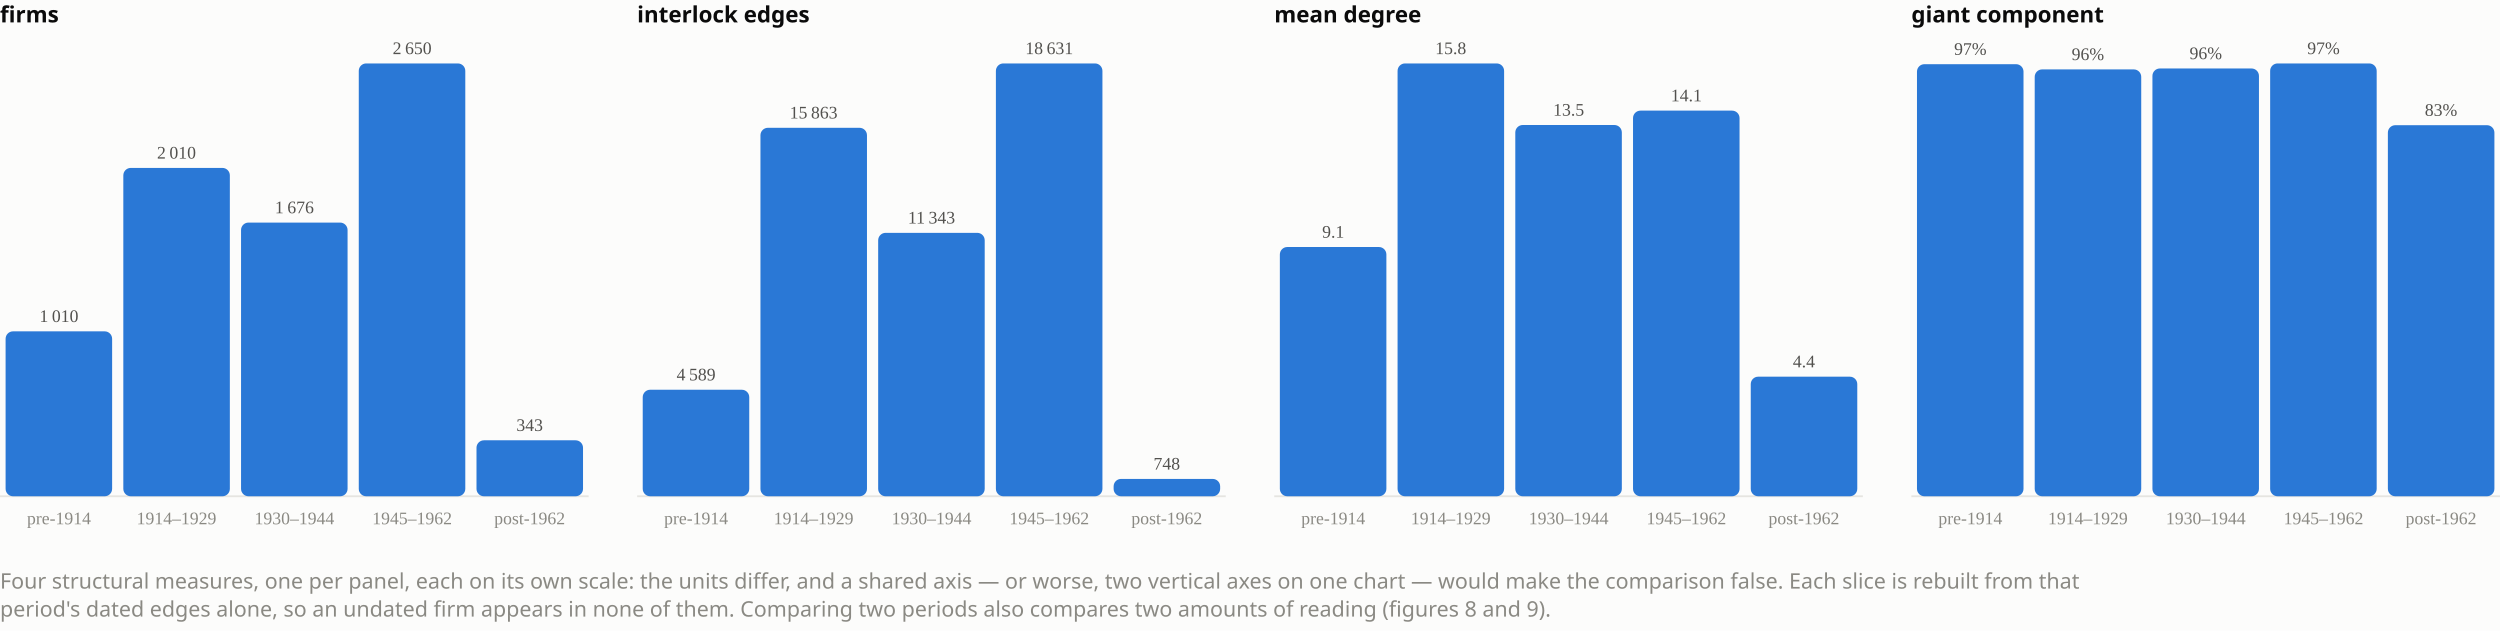
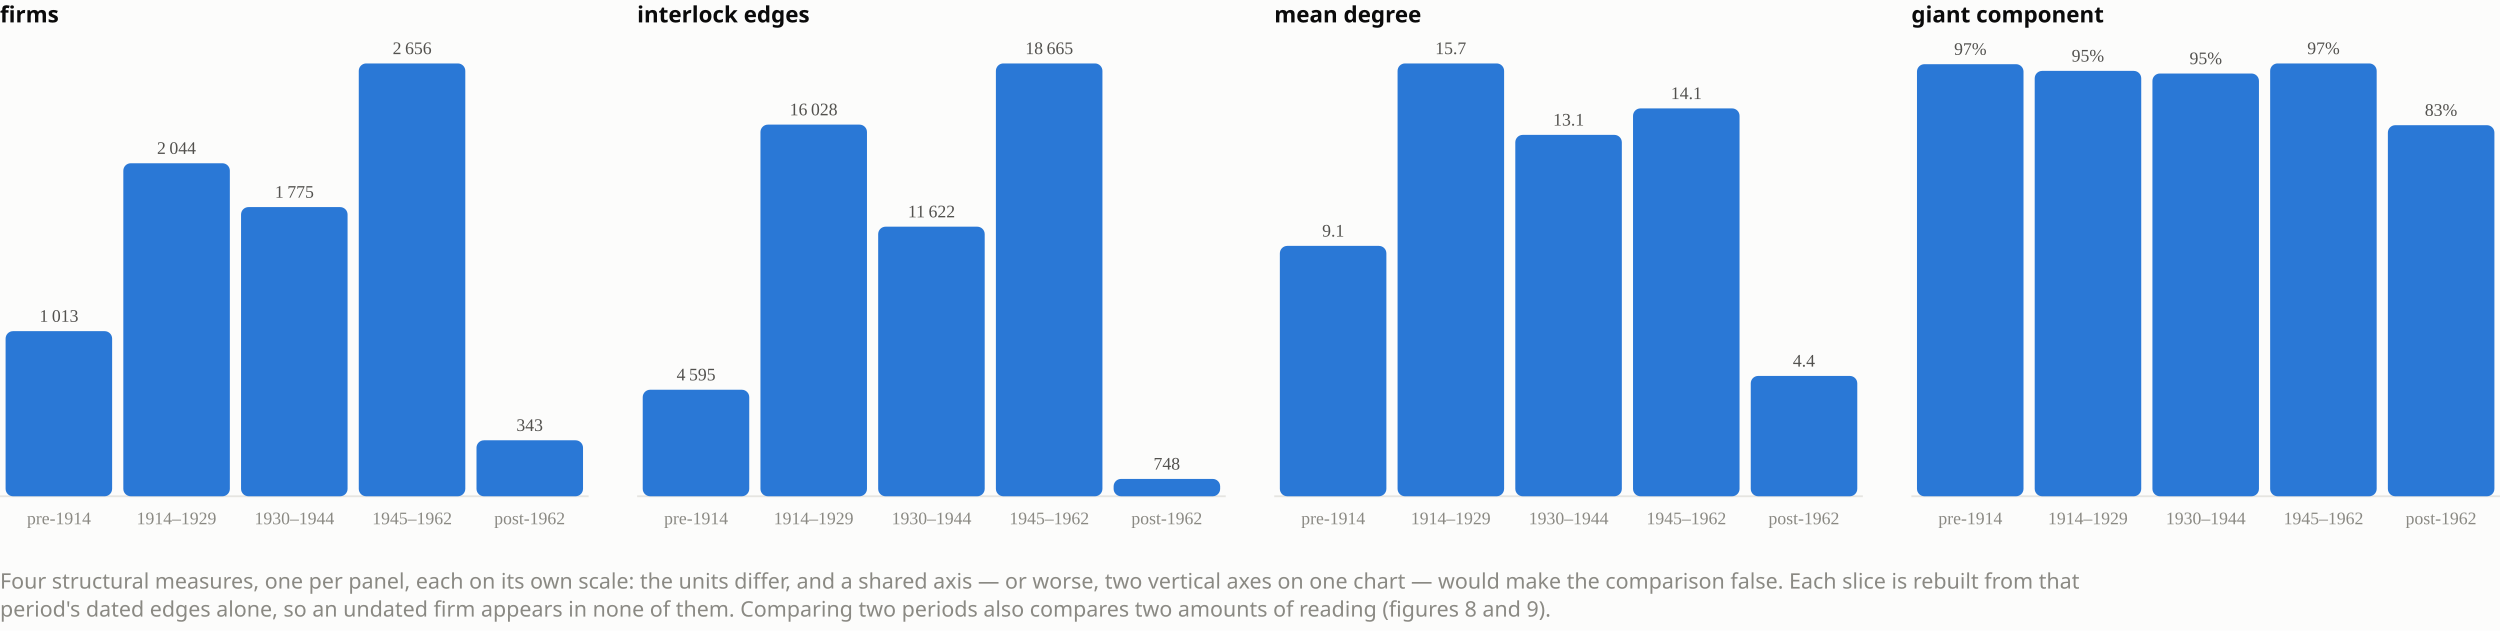
<svg xmlns="http://www.w3.org/2000/svg" viewBox="0 0 1340 338" width="1340" height="338" role="img" aria-label="Network structure by period">
  <rect width="1340" height="338" fill="#fcfcfb" />
  <g transform="translate(0.0,0)">
    <text x="0" y="12" font-size="12.0" font-weight="600" font-family="ui-sans-serif,system-ui,sans-serif" fill="#0b0b0b">firms</text>
    <line x1="0.0" y1="266.0" x2="315.5" y2="266.0" stroke="#e6e5e1" stroke-width="1" />
    <g class="mk">
-       <rect x="3.0" y="177.6" width="57.1" height="88.4" rx="4" fill="#2a78d6" />
+       <rect x="3.0" y="177.5" width="57.1" height="88.5" rx="4" fill="#2a78d6" />
    </g>
-     <text x="31.6" y="172.6" text-anchor="middle" font-size="9.5" fill="#52514e">1 010</text>
+     <text x="31.6" y="172.5" text-anchor="middle" font-size="9.5" fill="#52514e">1 013</text>
    <text x="31.6" y="281.0" text-anchor="middle" font-size="9.5" fill="#8a8983">pre-1914</text>
    <g class="mk">
-       <rect x="66.1" y="90.0" width="57.1" height="176.0" rx="4" fill="#2a78d6" />
+       <rect x="66.1" y="87.5" width="57.1" height="178.5" rx="4" fill="#2a78d6" />
    </g>
-     <text x="94.6" y="85.0" text-anchor="middle" font-size="9.5" fill="#52514e">2 010</text>
+     <text x="94.6" y="82.5" text-anchor="middle" font-size="9.5" fill="#52514e">2 044</text>
    <text x="94.6" y="281.0" text-anchor="middle" font-size="9.5" fill="#8a8983">1914–1929</text>
    <g class="mk">
-       <rect x="129.2" y="119.3" width="57.1" height="146.7" rx="4" fill="#2a78d6" />
+       <rect x="129.2" y="111.0" width="57.1" height="155.0" rx="4" fill="#2a78d6" />
    </g>
-     <text x="157.8" y="114.3" text-anchor="middle" font-size="9.5" fill="#52514e">1 676</text>
+     <text x="157.8" y="106.0" text-anchor="middle" font-size="9.5" fill="#52514e">1 775</text>
    <text x="157.8" y="281.0" text-anchor="middle" font-size="9.5" fill="#8a8983">1930–1944</text>
    <g class="mk">
      <rect x="192.3" y="34.0" width="57.1" height="232.0" rx="4" fill="#2a78d6" />
    </g>
-     <text x="220.9" y="29.0" text-anchor="middle" font-size="9.5" fill="#52514e">2 650</text>
+     <text x="220.9" y="29.0" text-anchor="middle" font-size="9.5" fill="#52514e">2 656</text>
    <text x="220.9" y="281.0" text-anchor="middle" font-size="9.5" fill="#8a8983">1945–1962</text>
    <g class="mk">
      <rect x="255.4" y="236.0" width="57.1" height="30.0" rx="4" fill="#2a78d6" />
    </g>
    <text x="283.9" y="231.0" text-anchor="middle" font-size="9.5" fill="#52514e">343</text>
    <text x="283.9" y="281.0" text-anchor="middle" font-size="9.5" fill="#8a8983">post-1962</text>
  </g>
  <g transform="translate(341.5,0)">
    <text x="0" y="12" font-size="12.0" font-weight="600" font-family="ui-sans-serif,system-ui,sans-serif" fill="#0b0b0b">interlock edges</text>
    <line x1="0.0" y1="266.0" x2="315.5" y2="266.0" stroke="#e6e5e1" stroke-width="1" />
    <g class="mk">
      <rect x="3.0" y="208.9" width="57.1" height="57.1" rx="4" fill="#2a78d6" />
    </g>
-     <text x="31.6" y="203.9" text-anchor="middle" font-size="9.5" fill="#52514e">4 589</text>
+     <text x="31.6" y="203.9" text-anchor="middle" font-size="9.5" fill="#52514e">4 595</text>
    <text x="31.6" y="281.0" text-anchor="middle" font-size="9.5" fill="#8a8983">pre-1914</text>
    <g class="mk">
-       <rect x="66.1" y="68.5" width="57.1" height="197.5" rx="4" fill="#2a78d6" />
+       <rect x="66.1" y="66.8" width="57.1" height="199.2" rx="4" fill="#2a78d6" />
    </g>
-     <text x="94.6" y="63.5" text-anchor="middle" font-size="9.5" fill="#52514e">15 863</text>
+     <text x="94.6" y="61.8" text-anchor="middle" font-size="9.5" fill="#52514e">16 028</text>
    <text x="94.6" y="281.0" text-anchor="middle" font-size="9.5" fill="#8a8983">1914–1929</text>
    <g class="mk">
-       <rect x="129.2" y="124.8" width="57.1" height="141.2" rx="4" fill="#2a78d6" />
+       <rect x="129.2" y="121.5" width="57.1" height="144.5" rx="4" fill="#2a78d6" />
    </g>
-     <text x="157.8" y="119.8" text-anchor="middle" font-size="9.5" fill="#52514e">11 343</text>
+     <text x="157.8" y="116.5" text-anchor="middle" font-size="9.5" fill="#52514e">11 622</text>
    <text x="157.8" y="281.0" text-anchor="middle" font-size="9.5" fill="#8a8983">1930–1944</text>
    <g class="mk">
      <rect x="192.3" y="34.0" width="57.1" height="232.0" rx="4" fill="#2a78d6" />
    </g>
-     <text x="220.9" y="29.0" text-anchor="middle" font-size="9.5" fill="#52514e">18 631</text>
+     <text x="220.9" y="29.0" text-anchor="middle" font-size="9.5" fill="#52514e">18 665</text>
    <text x="220.9" y="281.0" text-anchor="middle" font-size="9.5" fill="#8a8983">1945–1962</text>
    <g class="mk">
      <rect x="255.4" y="256.7" width="57.1" height="9.3" rx="4" fill="#2a78d6" />
    </g>
    <text x="283.9" y="251.7" text-anchor="middle" font-size="9.5" fill="#52514e">748</text>
    <text x="283.9" y="281.0" text-anchor="middle" font-size="9.5" fill="#8a8983">post-1962</text>
  </g>
  <g transform="translate(683.0,0)">
    <text x="0" y="12" font-size="12.0" font-weight="600" font-family="ui-sans-serif,system-ui,sans-serif" fill="#0b0b0b">mean degree</text>
    <line x1="0.0" y1="266.0" x2="315.5" y2="266.0" stroke="#e6e5e1" stroke-width="1" />
    <g class="mk">
-       <rect x="3.0" y="132.4" width="57.1" height="133.6" rx="4" fill="#2a78d6" />
+       <rect x="3.0" y="131.8" width="57.1" height="134.2" rx="4" fill="#2a78d6" />
    </g>
-     <text x="31.6" y="127.4" text-anchor="middle" font-size="9.5" fill="#52514e">9.1</text>
+     <text x="31.6" y="126.8" text-anchor="middle" font-size="9.5" fill="#52514e">9.1</text>
    <text x="31.6" y="281.0" text-anchor="middle" font-size="9.5" fill="#8a8983">pre-1914</text>
    <g class="mk">
      <rect x="66.1" y="34.0" width="57.1" height="232.0" rx="4" fill="#2a78d6" />
    </g>
-     <text x="94.6" y="29.0" text-anchor="middle" font-size="9.5" fill="#52514e">15.8</text>
+     <text x="94.6" y="29.0" text-anchor="middle" font-size="9.5" fill="#52514e">15.7</text>
    <text x="94.6" y="281.0" text-anchor="middle" font-size="9.5" fill="#8a8983">1914–1929</text>
    <g class="mk">
-       <rect x="129.2" y="67.0" width="57.1" height="199.0" rx="4" fill="#2a78d6" />
+       <rect x="129.2" y="72.3" width="57.1" height="193.7" rx="4" fill="#2a78d6" />
    </g>
-     <text x="157.8" y="62.0" text-anchor="middle" font-size="9.5" fill="#52514e">13.5</text>
+     <text x="157.8" y="67.3" text-anchor="middle" font-size="9.5" fill="#52514e">13.1</text>
    <text x="157.8" y="281.0" text-anchor="middle" font-size="9.5" fill="#8a8983">1930–1944</text>
    <g class="mk">
-       <rect x="192.3" y="59.3" width="57.1" height="206.7" rx="4" fill="#2a78d6" />
+       <rect x="192.3" y="58.1" width="57.1" height="207.9" rx="4" fill="#2a78d6" />
    </g>
-     <text x="220.9" y="54.3" text-anchor="middle" font-size="9.5" fill="#52514e">14.1</text>
+     <text x="220.9" y="53.1" text-anchor="middle" font-size="9.5" fill="#52514e">14.1</text>
    <text x="220.9" y="281.0" text-anchor="middle" font-size="9.5" fill="#8a8983">1945–1962</text>
    <g class="mk">
-       <rect x="255.4" y="201.9" width="57.1" height="64.1" rx="4" fill="#2a78d6" />
+       <rect x="255.4" y="201.5" width="57.1" height="64.5" rx="4" fill="#2a78d6" />
    </g>
-     <text x="283.9" y="196.9" text-anchor="middle" font-size="9.5" fill="#52514e">4.4</text>
+     <text x="283.9" y="196.5" text-anchor="middle" font-size="9.5" fill="#52514e">4.4</text>
    <text x="283.9" y="281.0" text-anchor="middle" font-size="9.5" fill="#8a8983">post-1962</text>
  </g>
  <g transform="translate(1024.5,0)">
    <text x="0" y="12" font-size="12.0" font-weight="600" font-family="ui-sans-serif,system-ui,sans-serif" fill="#0b0b0b">giant component</text>
    <line x1="0.0" y1="266.0" x2="315.5" y2="266.0" stroke="#e6e5e1" stroke-width="1" />
    <g class="mk">
      <rect x="3.0" y="34.4" width="57.1" height="231.6" rx="4" fill="#2a78d6" />
    </g>
    <text x="31.6" y="29.4" text-anchor="middle" font-size="9.5" fill="#52514e">97%</text>
    <text x="31.6" y="281.0" text-anchor="middle" font-size="9.5" fill="#8a8983">pre-1914</text>
    <g class="mk">
-       <rect x="66.1" y="37.2" width="57.1" height="228.8" rx="4" fill="#2a78d6" />
+       <rect x="66.1" y="38.0" width="57.1" height="228.0" rx="4" fill="#2a78d6" />
    </g>
-     <text x="94.6" y="32.2" text-anchor="middle" font-size="9.5" fill="#52514e">96%</text>
+     <text x="94.6" y="33.0" text-anchor="middle" font-size="9.5" fill="#52514e">95%</text>
    <text x="94.6" y="281.0" text-anchor="middle" font-size="9.5" fill="#8a8983">1914–1929</text>
    <g class="mk">
-       <rect x="129.2" y="36.7" width="57.1" height="229.3" rx="4" fill="#2a78d6" />
+       <rect x="129.2" y="39.4" width="57.1" height="226.6" rx="4" fill="#2a78d6" />
    </g>
-     <text x="157.8" y="31.7" text-anchor="middle" font-size="9.5" fill="#52514e">96%</text>
+     <text x="157.8" y="34.4" text-anchor="middle" font-size="9.5" fill="#52514e">95%</text>
    <text x="157.8" y="281.0" text-anchor="middle" font-size="9.5" fill="#8a8983">1930–1944</text>
    <g class="mk">
      <rect x="192.3" y="34.0" width="57.1" height="232.0" rx="4" fill="#2a78d6" />
    </g>
    <text x="220.9" y="29.0" text-anchor="middle" font-size="9.5" fill="#52514e">97%</text>
    <text x="220.9" y="281.0" text-anchor="middle" font-size="9.5" fill="#8a8983">1945–1962</text>
    <g class="mk">
      <rect x="255.4" y="67.1" width="57.1" height="198.9" rx="4" fill="#2a78d6" />
    </g>
    <text x="283.9" y="62.1" text-anchor="middle" font-size="9.5" fill="#52514e">83%</text>
    <text x="283.9" y="281.0" text-anchor="middle" font-size="9.5" fill="#8a8983">post-1962</text>
  </g>
  <g font-size="11.5" font-family="ui-sans-serif,system-ui,sans-serif" fill="#8a8983">
    <text x="0" y="315.5">Four structural measures, one per panel, each on its own scale: the units differ, and a shared axis — or worse, two vertical axes on one chart — would make the comparison false. Each slice is rebuilt from that</text>
    <text x="0" y="330.5">period's dated edges alone, so an undated firm appears in none of them. Comparing two periods also compares two amounts of reading (figures 8 and 9).</text>
  </g>
</svg>
